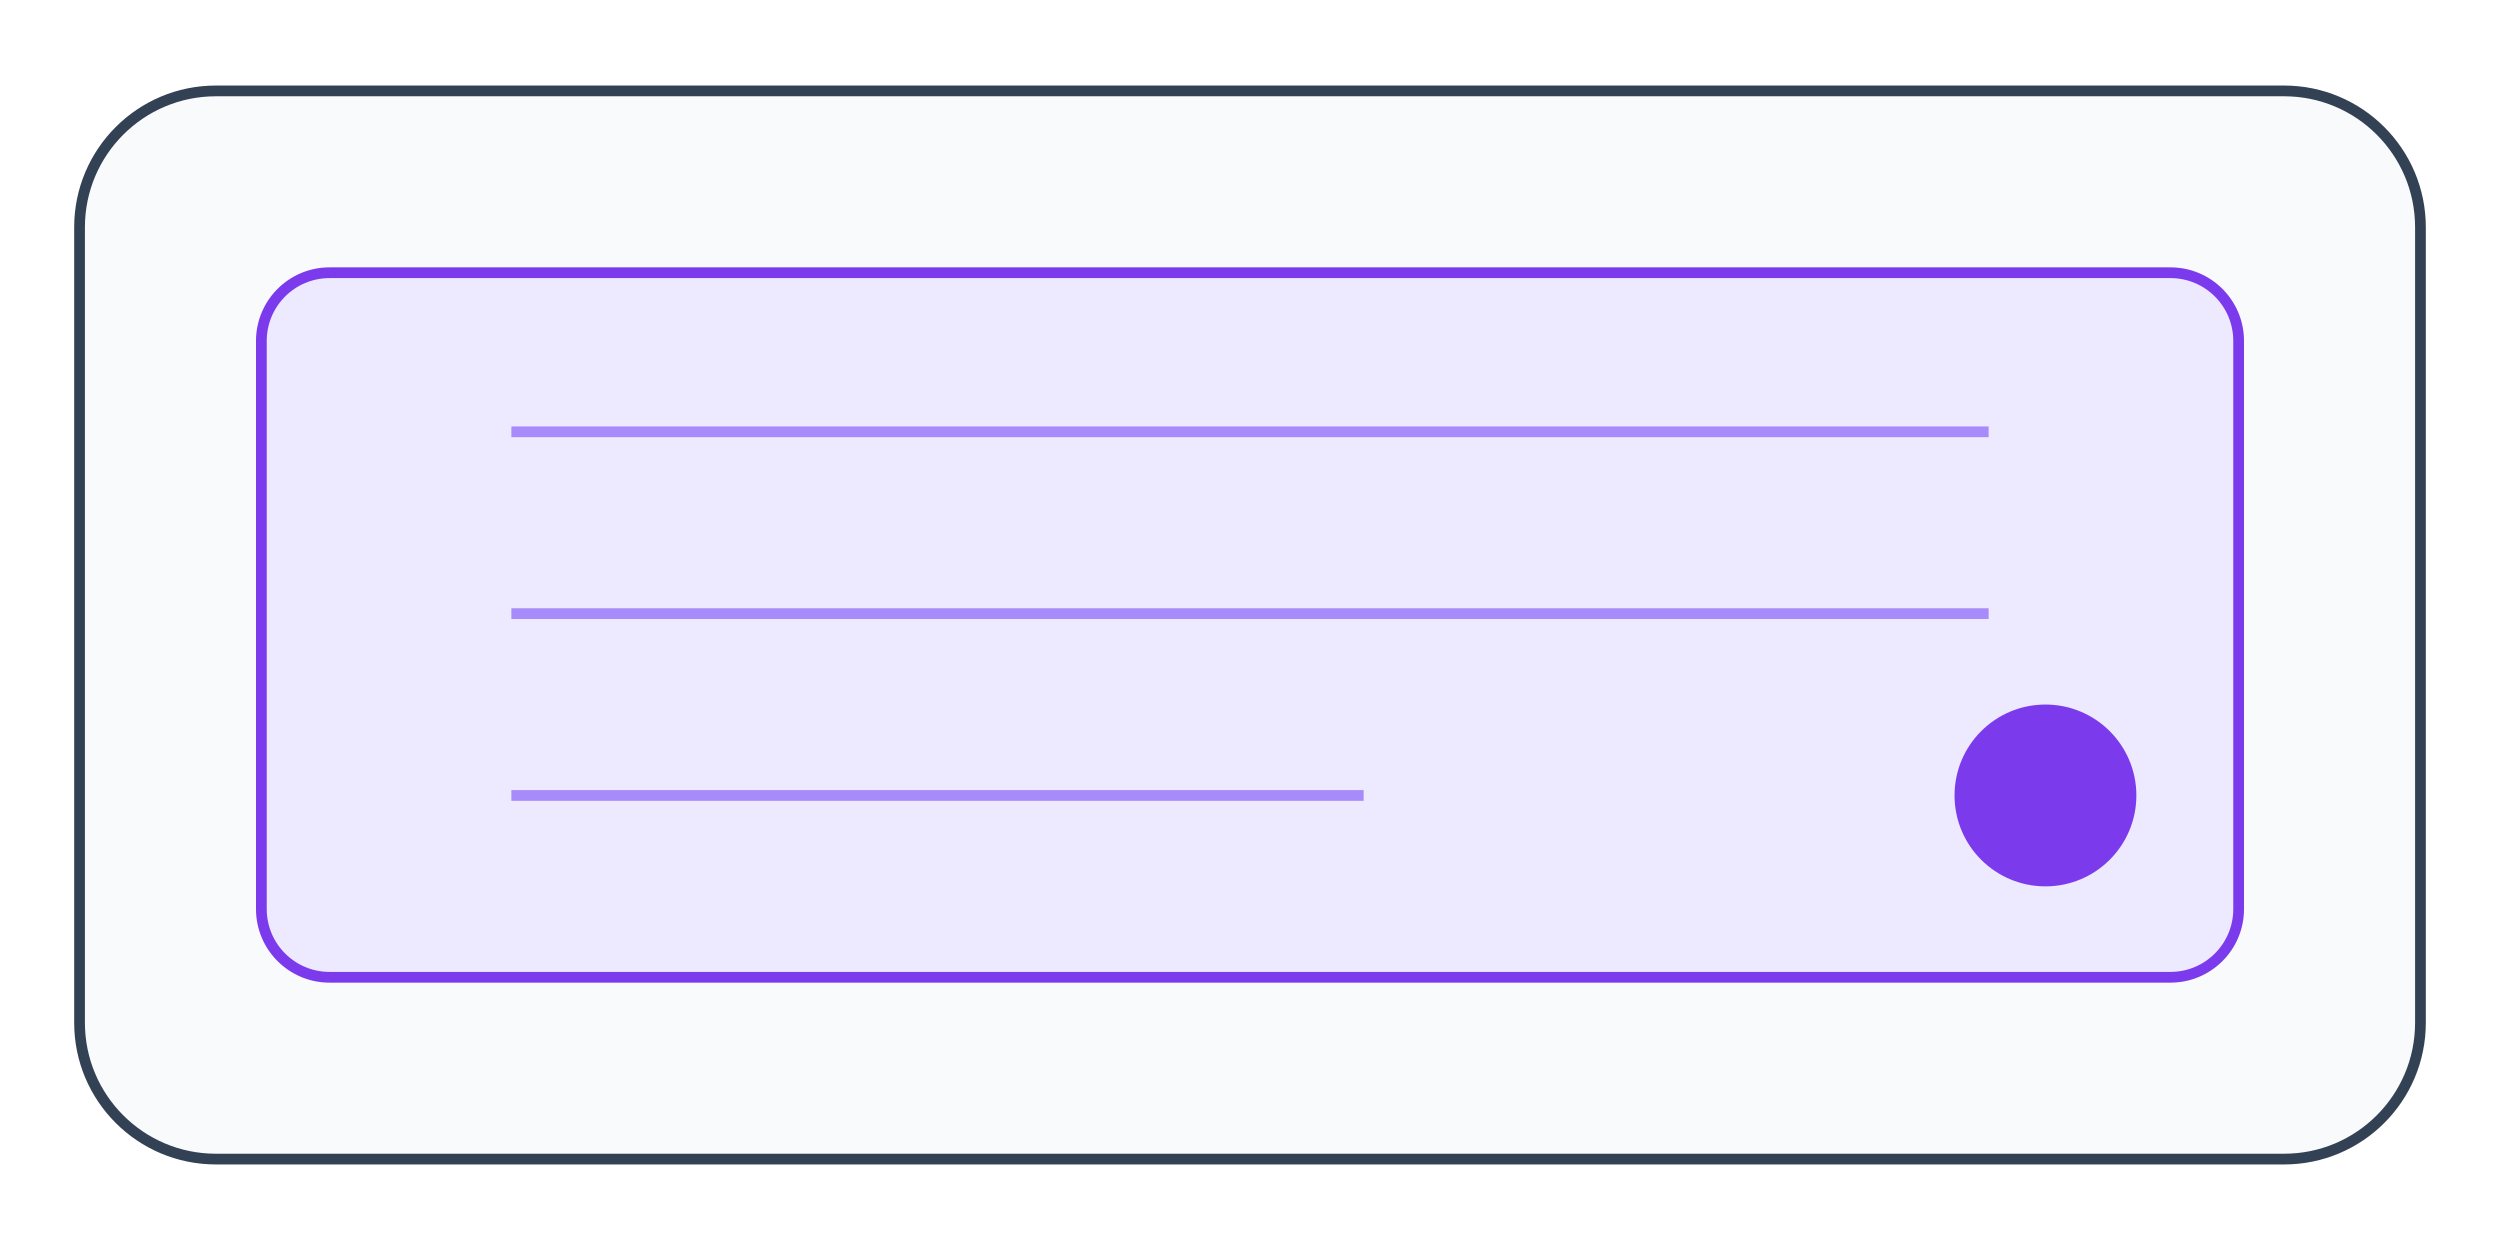
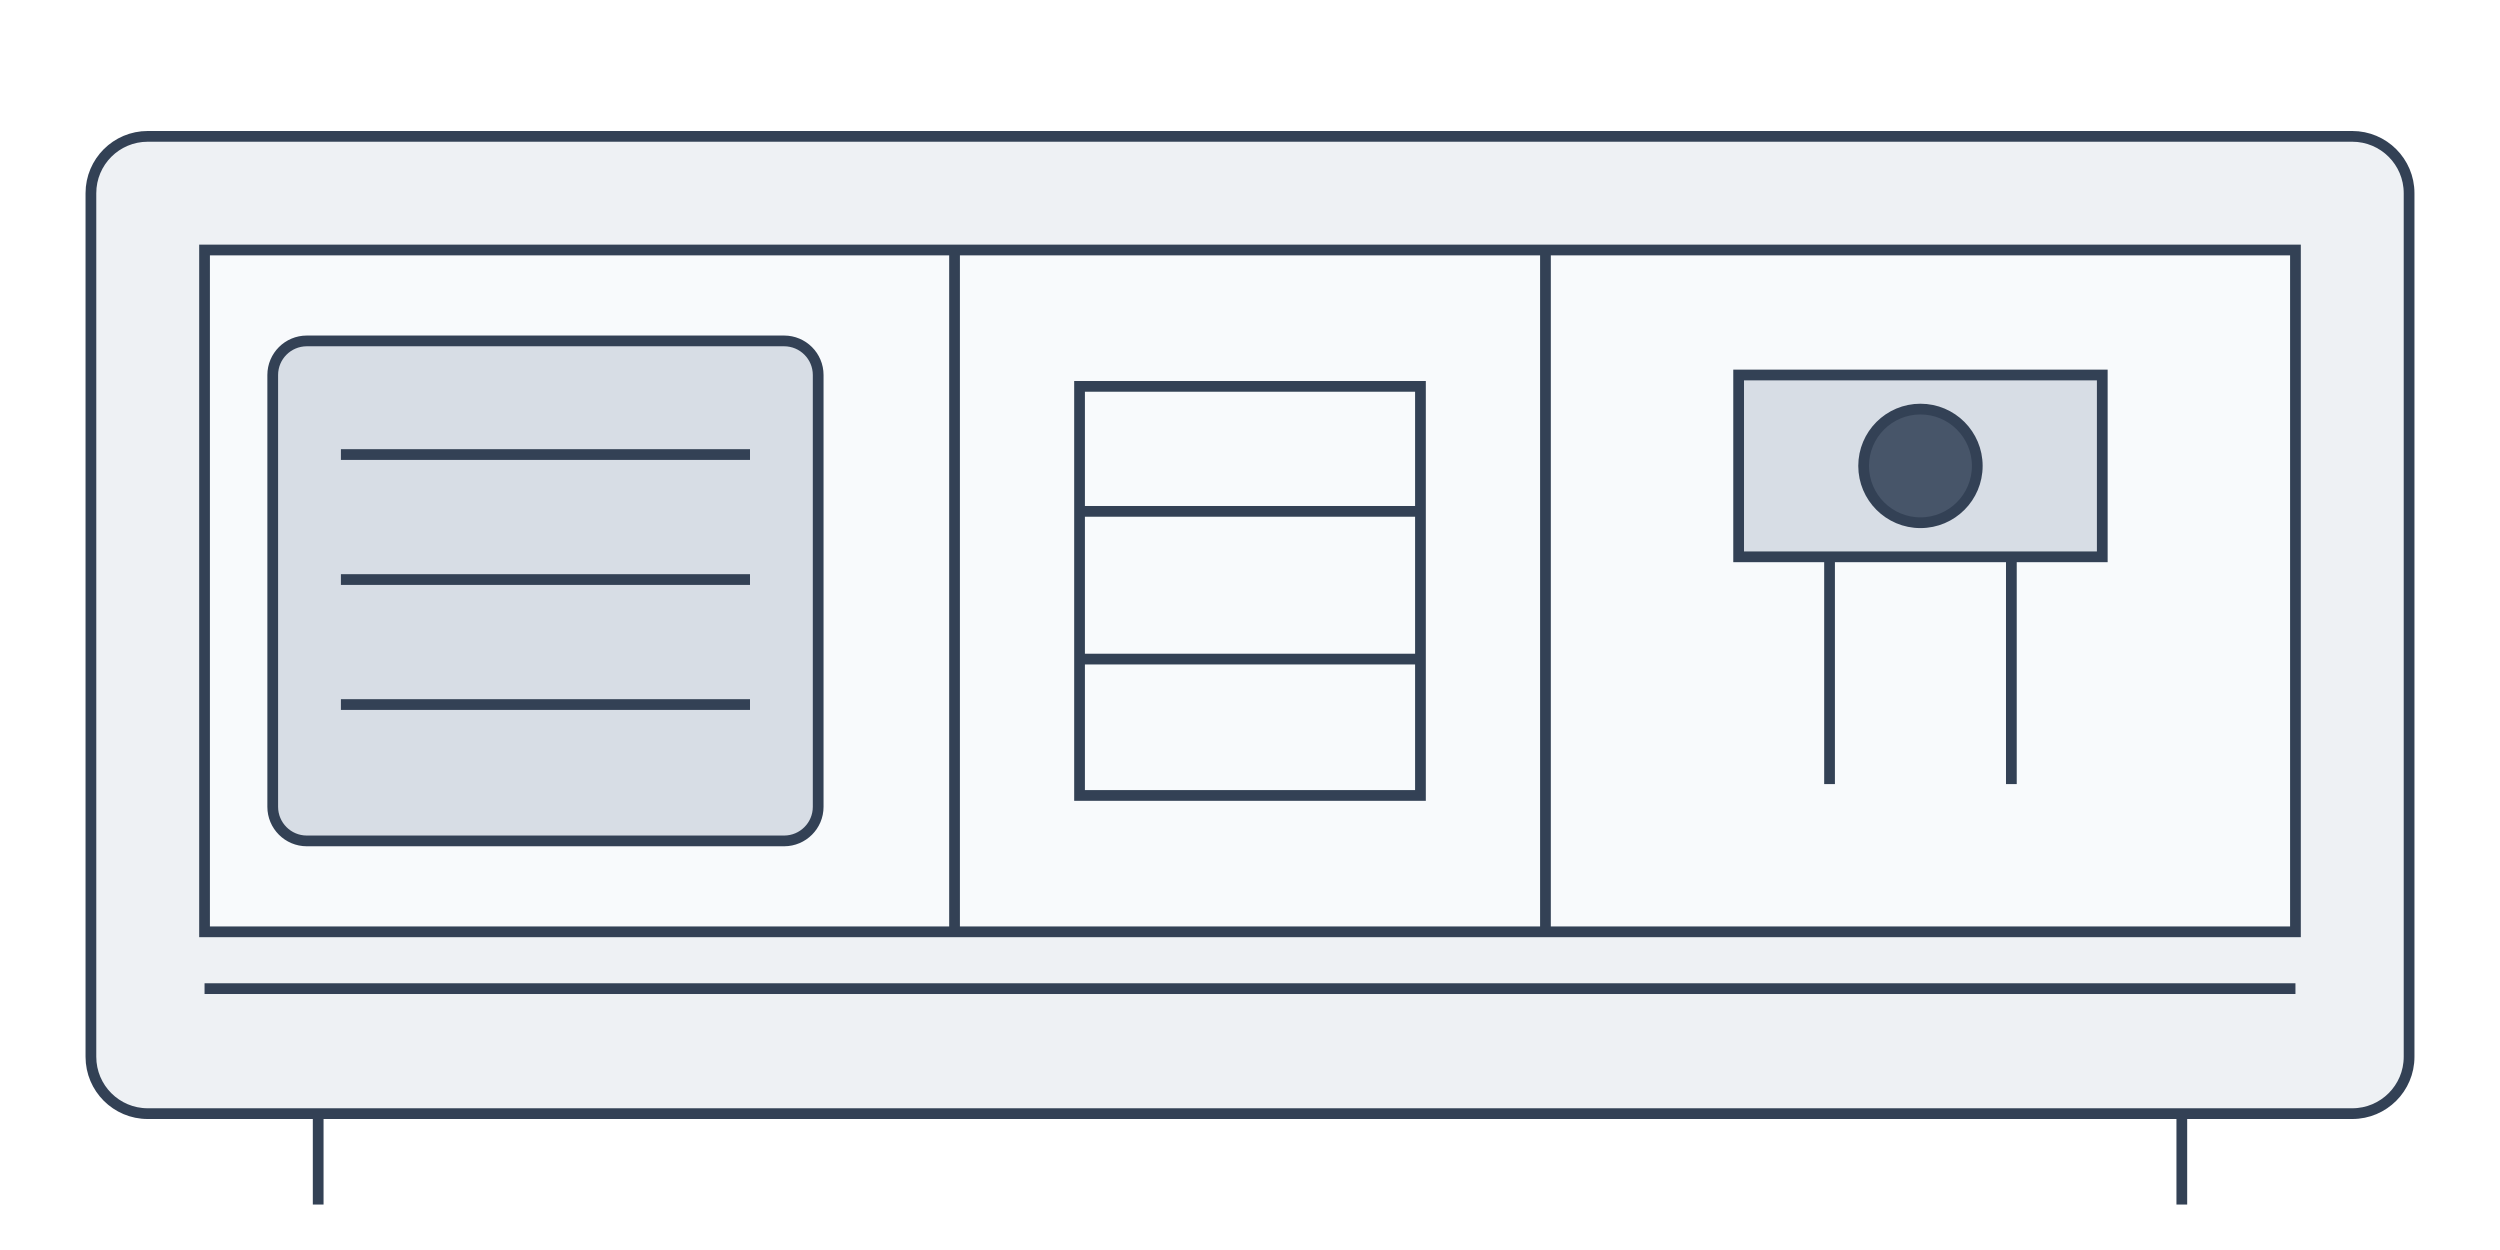
<svg xmlns="http://www.w3.org/2000/svg" viewBox="0 0 220 110" role="img" aria-label="Bancada industrial vista de cima">
  <style>[stroke]{stroke-width:.25mm!important;vector-effect:non-scaling-stroke}</style>
-   <rect x="7" y="8" width="206" height="94" rx="12" fill="#f8fafc" stroke="#334155" stroke-width="6" />
-   <rect x="23" y="24" width="174" height="62" rx="6" fill="#ede9fe" stroke="#7c3aed" stroke-width="4" />
-   <path d="M45 38h130M45 54h130M45 70h75" stroke="#a78bfa" stroke-width="4" />
-   <circle cx="180" cy="70" r="8" fill="#7c3aed" />
+   <g stroke="#334155">
+     <rect x="8" y="12" width="204" height="86" rx="5" fill="#eef1f4" />
+     <rect x="18" y="22" width="184" height="60" fill="#f8fafc" />
+     <path d="M84 22v60M136 22v60" fill="none" />
+     <rect x="24" y="30" width="48" height="44" rx="3" fill="#d7dde5" />
+     <path d="M30 40h36M30 51h36M30 62h36" fill="none" />
+     <path d="M95 34h30v36H95zM95 45h30M95 58h30" fill="none" />
+     <path d="M153 33h32v16h-32zM161 49v20M177 49v20" fill="#d7dde5" />
+     <circle cx="169" cy="41" r="5" fill="#475569" />
+     <path d="M18 87h184M28 98v8M192 98v8" fill="none" />
+   </g>
</svg>
